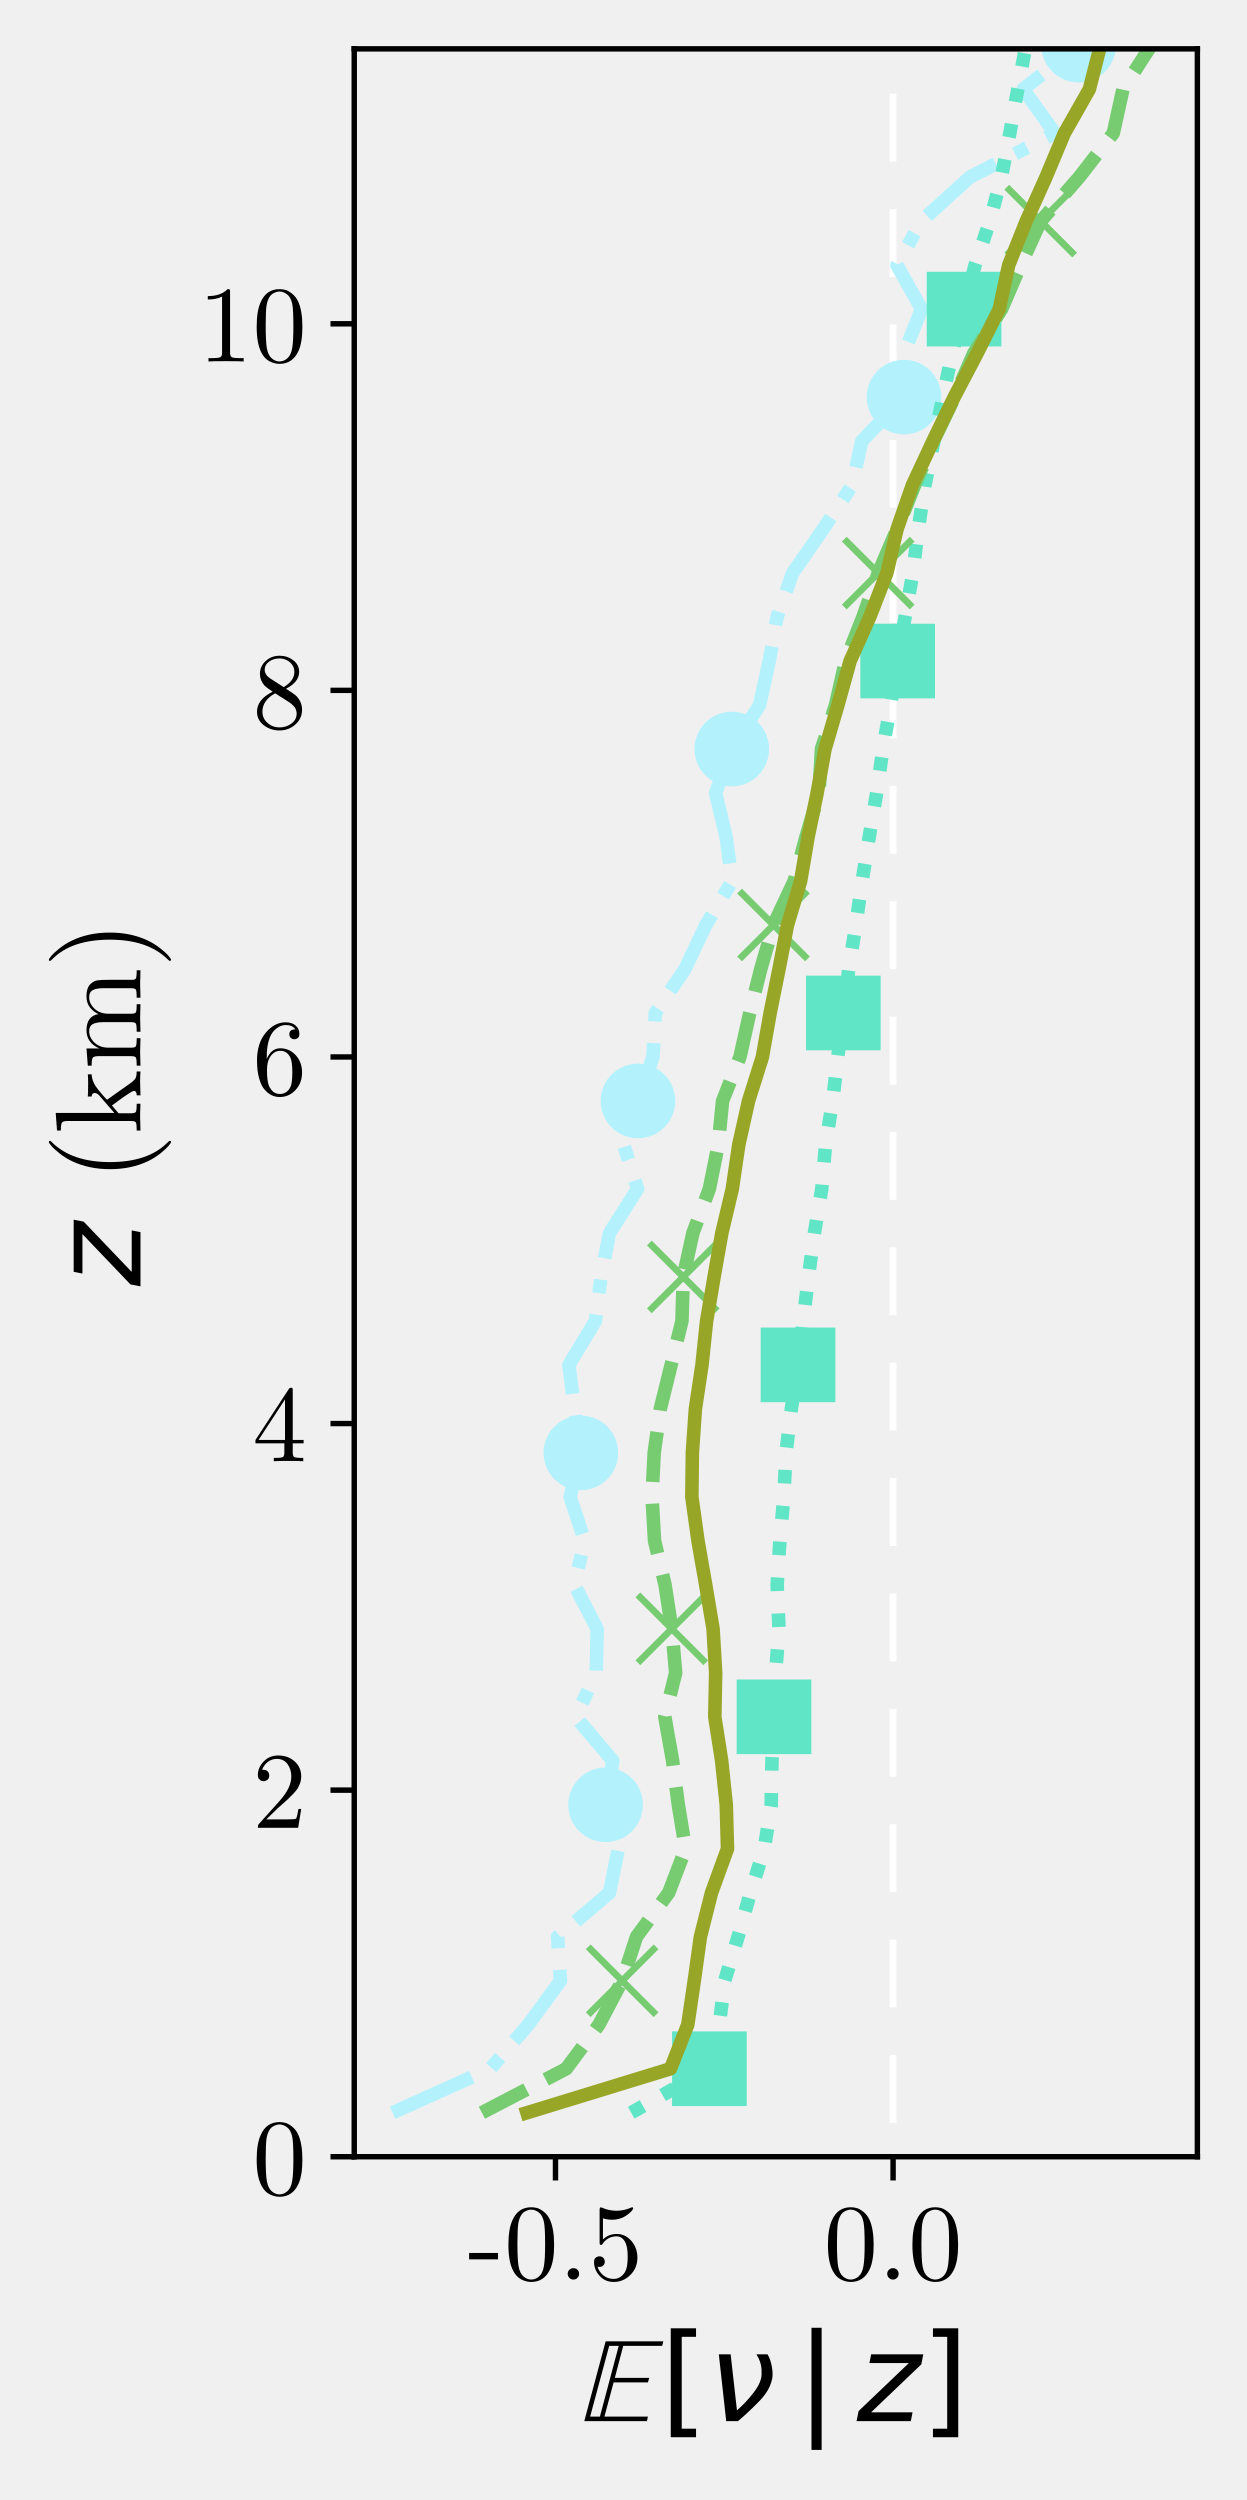
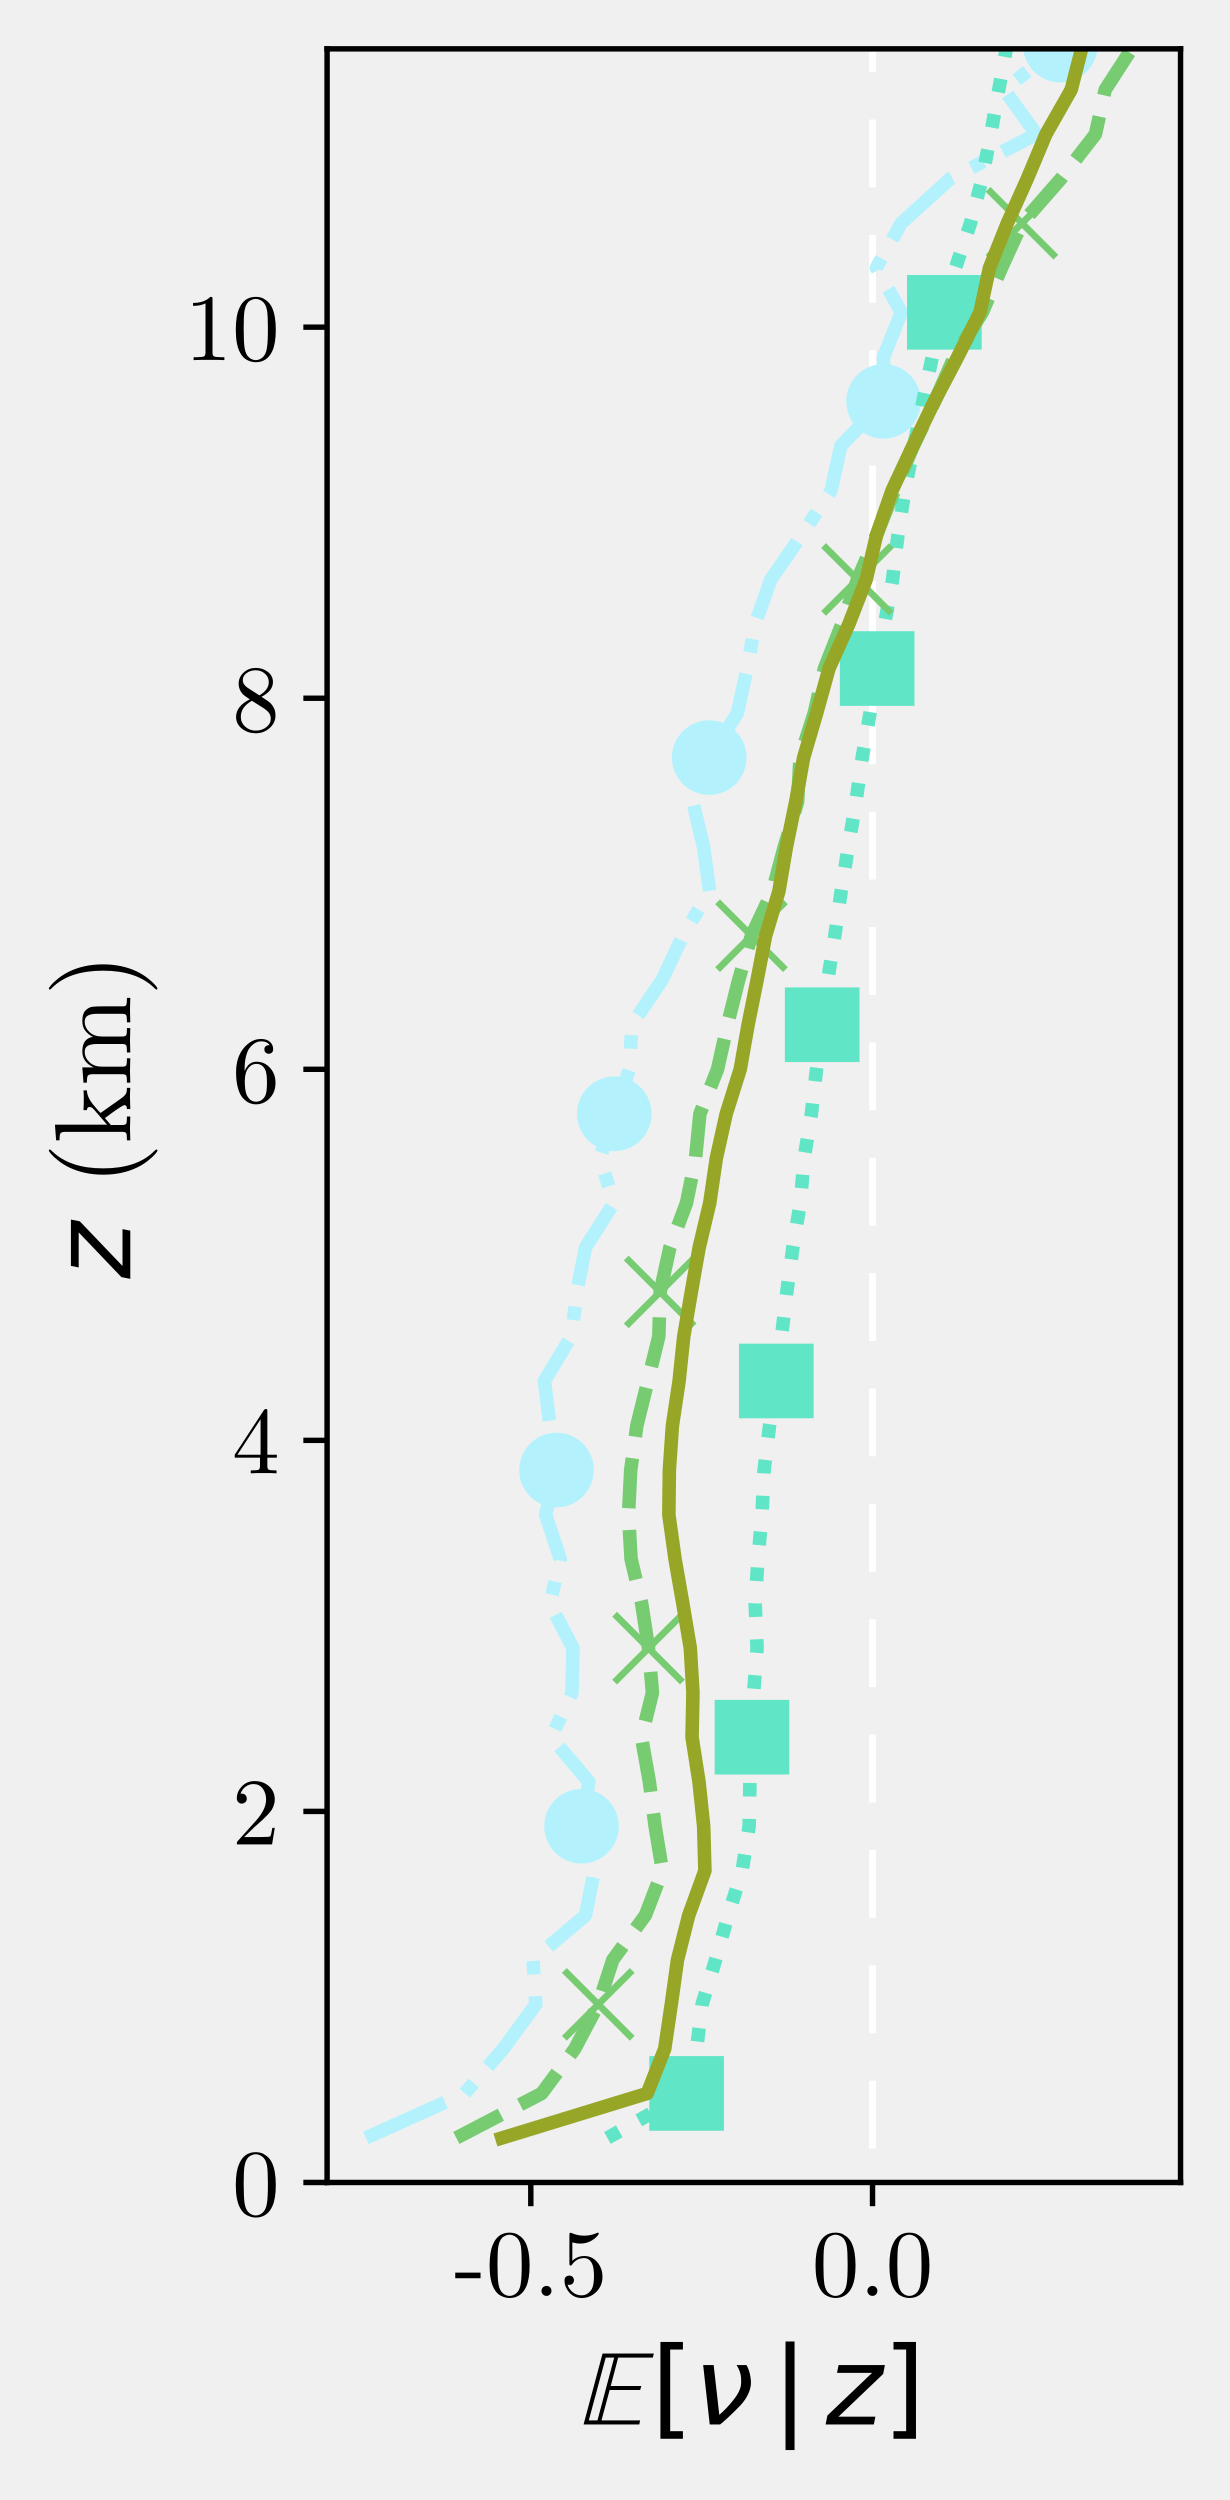
- <svg xmlns="http://www.w3.org/2000/svg" xmlns:xlink="http://www.w3.org/1999/xlink" width="183.646pt" height="368.4pt" viewBox="0 0 183.646 368.4" version="1.1">
+ <svg xmlns="http://www.w3.org/2000/svg" xmlns:xlink="http://www.w3.org/1999/xlink" width="181.164pt" height="368.4pt" viewBox="0 0 181.164 368.4" version="1.1">
  <defs>
    <style type="text/css">*{stroke-linejoin: round; stroke-linecap: butt}</style>
  </defs>
  <g id="figure_1">
    <g id="patch_1">
-       <path d="M 0 368.4  L 183.646 368.4  L 183.646 0  L 0 0  L 0 368.4  z " style="fill: none" />
+       <path d="M 0 368.4  L 181.164 368.4  L 181.164 0  L 0 0  L 0 368.4  z " style="fill: none" />
    </g>
    <g id="axes_1">
      <g id="patch_2">
-         <path d="M 52.2 317.815  L 176.446 317.815  L 176.446 7.2  L 52.2 7.2  L 52.2 317.815  z " style="fill: none" />
+         <path d="M 48.2 321.61  L 173.964 321.61  L 173.964 7.2  L 48.2 7.2  L 48.2 321.61  z " style="fill: none" />
      </g>
      <g id="matplotlib.axis_1">
        <g id="xtick_1">
          <g id="line2d_1">
            <defs>
-               <path id="m2cd555f202" d="M 0 0  L 0 3.5  " style="stroke: #000000; stroke-width: 0.8" />
-             </defs>
-             <g>
-               <use xlink:href="#m2cd555f202" x="81.857" y="317.815" style="stroke: #000000; stroke-width: 0.8" />
+               <path id="me643e64c4d" d="M 0 0  L 0 3.5  " style="stroke: #000000; stroke-width: 0.8" />
+             </defs>
+             <g>
+               <use xlink:href="#me643e64c4d" x="78.219" y="321.61" style="stroke: #000000; stroke-width: 0.8" />
            </g>
          </g>
          <g id="text_1">
-             <g transform="translate(68.9745 335.917) scale(0.16 -0.16)">
+             <g transform="translate(66.94721 338.3248) scale(0.14 -0.14)">
              <defs>
                <path id="CMUSerif-Roman-2d" d="M 63 1191  L 63 1569  L 1766 1569  L 1766 1191  L 63 1191  z " transform="scale(0.015625)" />
                <path id="CMUSerif-Roman-30" d="M 250 2047  Q 250 2988 488 3500  Q 819 4263 1600 4263  Q 1766 4263 1939 4217  Q 2113 4172 2333 4000  Q 2553 3828 2688 3547  Q 2944 3003 2944 2047  Q 2944 1113 2706 603  Q 2359 -141 1594 -141  Q 1306 -141 1014 6  Q 722 153 538 506  Q 250 1034 250 2047  z M 781 2125  Q 781 1159 850 775  Q 928 359 1142 179  Q 1356 0 1594 0  Q 1850 0 2064 192  Q 2278 384 2344 800  Q 2416 1209 2413 2125  Q 2413 3016 2350 3372  Q 2266 3788 2042 3955  Q 1819 4122 1594 4122  Q 1509 4122 1420 4097  Q 1331 4072 1203 4000  Q 1075 3928 976 3750  Q 878 3572 831 3303  Q 781 2956 781 2125  z " transform="scale(0.015625)" />
                <path id="CMUSerif-Roman-2e" d="M 641 103  Q 544 206 544 340  Q 544 475 641 573  Q 738 672 884 672  Q 1025 672 1120 580  Q 1216 488 1216 339  Q 1216 191 1114 95  Q 1013 0 884 0  Q 738 0 641 103  z " transform="scale(0.015625)" />
                <path id="CMUSerif-Roman-35" d="M 319 1031  Q 319 1222 422 1295  Q 525 1369 634 1369  Q 781 1369 867 1276  Q 953 1184 953 1056  Q 953 928 867 836  Q 781 744 634 744  Q 563 744 525 756  Q 609 463 867 250  Q 1125 38 1466 38  Q 1894 38 2150 453  Q 2303 722 2303 1331  Q 2303 1869 2188 2138  Q 2009 2547 1644 2547  Q 1125 2547 819 2100  Q 781 2044 738 2041  Q 675 2041 661 2077  Q 647 2113 647 2209  L 647 4103  Q 647 4256 709 4256  Q 734 4256 788 4238  Q 1191 4059 1638 4056  Q 2097 4056 2509 4244  Q 2541 4263 2559 4263  Q 2622 4263 2625 4191  Q 2625 4166 2573 4092  Q 2522 4019 2412 3923  Q 2303 3828 2162 3737  Q 2022 3647 1817 3586  Q 1613 3525 1388 3525  Q 1119 3525 844 3609  L 844 2363  Q 1175 2688 1656 2688  Q 2169 2688 2522 2275  Q 2875 1863 2875 1288  Q 2875 684 2458 271  Q 2041 -141 1478 -141  Q 966 -141 642 225  Q 319 591 319 1031  z " transform="scale(0.015625)" />
              </defs>
              <use xlink:href="#CMUSerif-Roman-2d" />
              <use xlink:href="#CMUSerif-Roman-30" transform="translate(33.25195 0)" />
              <use xlink:href="#CMUSerif-Roman-2e" transform="translate(83.25195 0)" />
              <use xlink:href="#CMUSerif-Roman-35" transform="translate(111.0352 0)" />
            </g>
          </g>
        </g>
        <g id="xtick_2">
          <g id="line2d_2">
            <g>
-               <use xlink:href="#m2cd555f202" x="131.605" y="317.815" style="stroke: #000000; stroke-width: 0.8" />
+               <use xlink:href="#me643e64c4d" x="128.575" y="321.61" style="stroke: #000000; stroke-width: 0.8" />
            </g>
          </g>
          <g id="text_2">
-             <g transform="translate(121.3821 335.917) scale(0.16 -0.16)">
+             <g transform="translate(119.6302 338.3248) scale(0.14 -0.14)">
              <use xlink:href="#CMUSerif-Roman-30" />
              <use xlink:href="#CMUSerif-Roman-2e" transform="translate(50 0)" />
              <use xlink:href="#CMUSerif-Roman-30" transform="translate(77.7832 0)" />
            </g>
          </g>
        </g>
        <g id="text_3">
-           <g transform="translate(85.7929 356.8795) scale(0.18 -0.18)">
+           <g transform="translate(85.72203 357.3595) scale(0.16 -0.16)">
            <defs>
              <path id="STIXNonUnicode-Italic-e156" d="M 4250 4179  L 4192 3942  L 2150 3942  L 1709 2266  L 3514 2266  L 3443 2029  L 1645 2029  L 1165 237  L 3443 237  L 3392 0  L 109 0  L 1229 4179  L 4250 4179  z M 1914 3942  L 1414 3942  L 416 237  L 928 237  L 1914 3942  z " transform="scale(0.015625)" />
              <path id="DejaVuSans-5b" d="M 550 4863  L 1875 4863  L 1875 4416  L 1125 4416  L 1125 -397  L 1875 -397  L 1875 -844  L 550 -844  L 550 4863  z " transform="scale(0.015625)" />
              <path id="DejaVuSans-Oblique-3bd" d="M 959 0  L 572 3500  L 1191 3500  L 1522 563  Q 1972 950 2391 1488  Q 2706 1891 2788 2241  Q 2825 2406 2809 2719  Q 2794 3091 2544 3500  L 3125 3500  L 3125 3500  Q 3288 3222 3353 2834  Q 3416 2478 3369 2234  Q 3250 1622 2719 1075  Q 2025 363 1572 0  L 959 0  z " transform="scale(0.015625)" />
              <path id="DejaVuSans-7c" d="M 1344 4891  L 1344 -1509  L 813 -1509  L 813 4891  L 1344 4891  z " transform="scale(0.015625)" />
              <path id="DejaVuSans-Oblique-7a" d="M 744 3500  L 3475 3500  L 3372 2975  L 738 459  L 2913 459  L 2822 0  L -19 0  L 84 525  L 2719 3041  L 653 3041  L 744 3500  z " transform="scale(0.015625)" />
              <path id="DejaVuSans-5d" d="M 1947 4863  L 1947 -844  L 622 -844  L 622 -397  L 1369 -397  L 1369 4416  L 622 4416  L 622 4863  L 1947 4863  z " transform="scale(0.015625)" />
            </defs>
            <use xlink:href="#STIXNonUnicode-Italic-e156" transform="translate(0 0.578125)" />
            <use xlink:href="#DejaVuSans-5b" transform="translate(63.89999 0.578125)" />
            <use xlink:href="#DejaVuSans-Oblique-3bd" transform="translate(102.9137 0.578125)" />
            <use xlink:href="#DejaVuSans-7c" transform="translate(175.0087 0.578125)" />
            <use xlink:href="#DejaVuSans-Oblique-7a" transform="translate(224.9358 0.578125)" />
            <use xlink:href="#DejaVuSans-5d" transform="translate(277.426 0.578125)" />
          </g>
        </g>
      </g>
      <g id="matplotlib.axis_2">
        <g id="ytick_1">
          <g id="line2d_3">
            <defs>
-               <path id="m5bbd861d38" d="M 0 0  L -3.5 0  " style="stroke: #000000; stroke-width: 0.8" />
-             </defs>
-             <g>
-               <use xlink:href="#m5bbd861d38" x="52.2" y="317.815" style="stroke: #000000; stroke-width: 0.8" />
+               <path id="mc8877f5653" d="M 0 0  L -3.5 0  " style="stroke: #000000; stroke-width: 0.8" />
+             </defs>
+             <g>
+               <use xlink:href="#mc8877f5653" x="48.2" y="321.61" style="stroke: #000000; stroke-width: 0.8" />
            </g>
          </g>
          <g id="text_4">
-             <g transform="translate(37.2 323.3658) scale(0.16 -0.16)">
+             <g transform="translate(34.2 326.4675) scale(0.14 -0.14)">
              <use xlink:href="#CMUSerif-Roman-30" />
            </g>
          </g>
        </g>
        <g id="ytick_2">
          <g id="line2d_4">
            <g>
-               <use xlink:href="#m5bbd861d38" x="52.2" y="263.795" style="stroke: #000000; stroke-width: 0.8" />
+               <use xlink:href="#mc8877f5653" x="48.2" y="266.93" style="stroke: #000000; stroke-width: 0.8" />
            </g>
          </g>
          <g id="text_5">
-             <g transform="translate(37.2 269.3459) scale(0.16 -0.16)">
+             <g transform="translate(34.2 271.7875) scale(0.14 -0.14)">
              <defs>
                <path id="CMUSerif-Roman-32" d="M 319 0  Q 319 116 330 150  Q 341 184 391 238  L 1619 1606  Q 2291 2363 2291 3022  Q 2291 3450 2067 3756  Q 1844 4063 1434 4063  Q 1153 4063 915 3891  Q 678 3719 569 3413  Q 588 3419 653 3419  Q 813 3419 902 3319  Q 991 3219 991 3084  Q 991 2913 880 2830  Q 769 2747 659 2747  Q 616 2747 558 2756  Q 500 2766 409 2855  Q 319 2944 319 3103  Q 319 3550 658 3906  Q 997 4263 1516 4263  Q 2103 4263 2489 3914  Q 2875 3566 2875 3022  Q 2875 2831 2817 2657  Q 2759 2484 2682 2350  Q 2606 2216 2400 2000  Q 2194 1784 2028 1631  Q 1863 1478 1491 1153  L 813 494  L 1966 494  Q 2528 494 2572 544  Q 2634 634 2713 1113  L 2875 1113  L 2694 0  L 319 0  z " transform="scale(0.015625)" />
              </defs>
              <use xlink:href="#CMUSerif-Roman-32" />
            </g>
          </g>
        </g>
        <g id="ytick_3">
          <g id="line2d_5">
            <g>
-               <use xlink:href="#m5bbd861d38" x="52.2" y="209.775" style="stroke: #000000; stroke-width: 0.8" />
+               <use xlink:href="#mc8877f5653" x="48.2" y="212.25" style="stroke: #000000; stroke-width: 0.8" />
            </g>
          </g>
          <g id="text_6">
-             <g transform="translate(37.2 215.3259) scale(0.16 -0.16)">
+             <g transform="translate(34.2 217.1074) scale(0.14 -0.14)">
              <defs>
                <path id="CMUSerif-Roman-34" d="M 178 1056  L 178 1253  L 2144 4256  Q 2194 4334 2272 4331  Q 2344 4331 2359 4303  Q 2375 4275 2375 4166  L 2375 1253  L 3016 1253  L 3016 1056  L 2375 1056  L 2375 500  Q 2375 316 2451 256  Q 2528 197 2859 197  L 2994 197  L 2994 0  Q 2731 19 2125 19  Q 1522 19 1259 0  L 1259 197  L 1394 197  Q 1725 197 1803 255  Q 1881 313 1881 500  L 1881 1056  L 178 1056  z M 359 1253  L 1919 1253  L 1919 3641  L 359 1253  z " transform="scale(0.015625)" />
              </defs>
              <use xlink:href="#CMUSerif-Roman-34" />
            </g>
          </g>
        </g>
        <g id="ytick_4">
          <g id="line2d_6">
            <g>
-               <use xlink:href="#m5bbd861d38" x="52.2" y="155.755" style="stroke: #000000; stroke-width: 0.8" />
+               <use xlink:href="#mc8877f5653" x="48.2" y="157.57" style="stroke: #000000; stroke-width: 0.8" />
            </g>
          </g>
          <g id="text_7">
-             <g transform="translate(37.2 161.306) scale(0.16 -0.16)">
+             <g transform="translate(34.2 162.4274) scale(0.14 -0.14)">
              <defs>
                <path id="CMUSerif-Roman-36" d="M 269 2022  Q 269 3028 781 3645  Q 1294 4263 1953 4263  Q 2338 4263 2552 4067  Q 2766 3872 2766 3572  Q 2766 3406 2669 3334  Q 2572 3263 2472 3263  Q 2356 3263 2265 3341  Q 2175 3419 2175 3559  Q 2175 3847 2528 3847  Q 2363 4103 1966 4103  Q 1844 4103 1719 4067  Q 1594 4031 1431 3912  Q 1269 3794 1144 3606  Q 1019 3419 931 3066  Q 844 2713 844 2253  L 844 2100  Q 1106 2734 1643 2732  Q 2181 2731 2553 2322  Q 2925 1913 2925 1306  Q 2925 684 2537 271  Q 2150 -141 1606 -141  Q 1363 -141 1142 -39  Q 922 63 717 294  Q 513 525 391 969  Q 269 1413 269 2022  z M 856 1447  Q 856 819 972 519  Q 991 469 1033 400  Q 1075 331 1148 242  Q 1222 153 1344 95  Q 1466 38 1606 38  Q 2034 38 2241 453  Q 2350 684 2350 1313  Q 2350 1953 2234 2188  Q 2038 2584 1638 2584  Q 1369 2584 1183 2400  Q 997 2216 926 1969  Q 856 1722 856 1447  z " transform="scale(0.015625)" />
              </defs>
              <use xlink:href="#CMUSerif-Roman-36" />
            </g>
          </g>
        </g>
        <g id="ytick_5">
          <g id="line2d_7">
            <g>
-               <use xlink:href="#m5bbd861d38" x="52.2" y="101.735" style="stroke: #000000; stroke-width: 0.8" />
+               <use xlink:href="#mc8877f5653" x="48.2" y="102.89" style="stroke: #000000; stroke-width: 0.8" />
            </g>
          </g>
          <g id="text_8">
-             <g transform="translate(37.2 107.2861) scale(0.16 -0.16)">
+             <g transform="translate(34.2 107.7474) scale(0.14 -0.14)">
              <defs>
                <path id="CMUSerif-Roman-38" d="M 269 966  Q 269 1681 1191 2144  Q 794 2413 722 2491  Q 441 2803 441 3194  Q 441 3641 780 3952  Q 1119 4263 1600 4263  Q 2059 4263 2406 3997  Q 2753 3731 2753 3309  Q 2753 2716 1978 2316  Q 2491 1997 2613 1863  Q 2925 1516 2925 1075  Q 2925 563 2531 211  Q 2138 -141 1594 -141  Q 1063 -141 666 168  Q 269 478 269 966  z M 588 966  Q 588 569 886 303  Q 1184 38 1600 38  Q 2003 38 2304 269  Q 2606 500 2606 844  Q 2606 978 2561 1093  Q 2516 1209 2427 1301  Q 2338 1394 2283 1436  Q 2228 1478 2125 1550  L 1338 2047  Q 588 1631 588 966  z M 722 3444  Q 722 3138 1044 2925  L 1838 2413  Q 2472 2784 2472 3309  Q 2472 3650 2212 3876  Q 1953 4103 1594 4103  Q 1241 4103 981 3917  Q 722 3731 722 3444  z " transform="scale(0.015625)" />
              </defs>
              <use xlink:href="#CMUSerif-Roman-38" />
            </g>
          </g>
        </g>
        <g id="ytick_6">
          <g id="line2d_8">
            <g>
-               <use xlink:href="#m5bbd861d38" x="52.2" y="47.715" style="stroke: #000000; stroke-width: 0.8" />
+               <use xlink:href="#mc8877f5653" x="48.2" y="48.21" style="stroke: #000000; stroke-width: 0.8" />
            </g>
          </g>
          <g id="text_9">
-             <g transform="translate(29.2 53.26619) scale(0.16 -0.16)">
+             <g transform="translate(27.2 53.06736) scale(0.14 -0.14)">
              <defs>
                <path id="CMUSerif-Roman-31" d="M 569 3653  L 569 3853  Q 1338 3853 1734 4263  Q 1844 4263 1862 4238  Q 1881 4213 1881 4097  L 1881 506  Q 1881 316 1975 256  Q 2069 197 2478 197  L 2681 197  L 2681 0  Q 2456 19 1643 19  Q 831 19 609 0  L 609 197  L 813 197  Q 1216 197 1312 255  Q 1409 313 1409 506  L 1409 3822  Q 1075 3653 569 3653  z " transform="scale(0.015625)" />
              </defs>
              <use xlink:href="#CMUSerif-Roman-31" />
              <use xlink:href="#CMUSerif-Roman-30" transform="translate(50 0)" />
            </g>
          </g>
        </g>
        <g id="text_10">
-           <g transform="translate(20.7 189.5073) rotate(-90) scale(0.18 -0.18)">
+           <g transform="translate(19.2 188.4051) rotate(-90) scale(0.16 -0.16)">
            <defs>
              <path id="CMUSerif-Roman-20" transform="scale(0.015625)" />
              <path id="CMUSerif-Roman-28" d="M 634 1600  Q 634 2681 1038 3553  Q 1209 3919 1450 4225  Q 1691 4531 1850 4665  Q 2009 4800 2053 4800  Q 2116 4800 2119 4738  Q 2119 4706 2034 4628  Q 1003 3578 1006 1600  Q 1006 -384 2009 -1394  Q 2119 -1503 2119 -1538  Q 2119 -1600 2053 -1600  Q 2009 -1600 1856 -1472  Q 1703 -1344 1465 -1050  Q 1228 -756 1056 -397  Q 634 475 634 1600  z " transform="scale(0.015625)" />
              <path id="CMUSerif-Roman-6b" d="M 178 0  L 178 197  Q 519 197 598 239  Q 678 281 678 488  L 678 3816  Q 678 4053 595 4112  Q 513 4172 178 4172  L 178 4372  L 1100 4441  L 1100 1369  L 2003 2150  Q 2144 2272 2144 2400  Q 2144 2547 1959 2559  L 1959 2759  Q 2228 2741 2675 2741  Q 2938 2741 3122 2759  L 3122 2559  Q 2719 2541 2316 2216  Q 2225 2144 2011 1958  Q 1797 1772 1797 1753  Q 1797 1747 1805 1731  Q 1813 1716 1825 1703  Q 1838 1691 1838 1684  L 2650 538  Q 2816 306 2937 251  Q 3059 197 3272 197  L 3272 0  Q 2997 19 2713 19  Q 2559 19 2022 0  L 2022 197  Q 2253 197 2253 347  Q 2253 450 1734 1166  Q 1697 1216 1613 1325  Q 1534 1441 1491 1497  L 1081 1147  L 1081 488  Q 1081 281 1161 239  Q 1241 197 1581 197  L 1581 0  Q 1197 19 878 19  Q 813 19 178 0  z " transform="scale(0.015625)" />
              <path id="CMUSerif-Roman-6d" d="M 206 0  L 206 197  Q 547 197 625 239  Q 703 281 703 488  L 703 2203  Q 703 2441 620 2500  Q 538 2559 206 2559  L 206 2759  L 1106 2828  L 1106 2156  Q 1406 2828 2053 2828  Q 2803 2828 2906 2203  Q 3016 2447 3245 2637  Q 3475 2828 3834 2828  Q 4316 2828 4506 2591  Q 4647 2431 4675 2253  Q 4703 2075 4703 1613  L 4703 391  Q 4709 256 4812 226  Q 4916 197 5203 197  L 5203 0  Q 4550 19 4488 19  Q 4438 19 3763 0  L 3763 197  Q 4103 197 4183 239  Q 4263 281 4263 488  L 4263 1978  Q 4263 2303 4163 2495  Q 4063 2688 3788 2688  Q 3456 2688 3190 2409  Q 2925 2131 2925 1663  L 2925 488  Q 2925 281 3004 239  Q 3084 197 3425 197  L 3425 0  Q 2772 19 2706 19  Q 2656 19 1984 0  L 1984 197  Q 2325 197 2404 239  Q 2484 281 2484 488  L 2484 1978  Q 2484 2303 2384 2495  Q 2284 2688 2009 2688  Q 1678 2688 1412 2409  Q 1147 2131 1147 1663  L 1147 488  Q 1147 281 1226 239  Q 1306 197 1644 197  L 1644 0  Q 991 19 928 19  Q 878 19 206 0  z " transform="scale(0.015625)" />
              <path id="CMUSerif-Roman-29" d="M 366 -1538  Q 366 -1506 447 -1428  Q 1478 -378 1478 1600  Q 1478 3584 488 4588  Q 366 4703 366 4738  Q 366 4800 428 4800  Q 472 4800 626 4672  Q 781 4544 1017 4250  Q 1253 3956 1428 3597  Q 1850 2725 1850 1600  Q 1850 519 1447 -353  Q 1275 -719 1034 -1025  Q 794 -1331 634 -1465  Q 475 -1600 428 -1600  Q 366 -1600 366 -1538  z " transform="scale(0.015625)" />
            </defs>
            <use xlink:href="#DejaVuSans-Oblique-7a" />
            <use xlink:href="#CMUSerif-Roman-20" transform="translate(52.49023 0)" />
            <use xlink:href="#CMUSerif-Roman-28" transform="translate(85.74219 0)" />
            <use xlink:href="#CMUSerif-Roman-6b" transform="translate(124.5117 0)" />
            <use xlink:href="#CMUSerif-Roman-6d" transform="translate(177.1973 0)" />
            <use xlink:href="#CMUSerif-Roman-29" transform="translate(260.4492 0)" />
          </g>
        </g>
      </g>
      <g id="line2d_9">
-         <path d="M 131.605 317.815  L 131.605 7.2  " clip-path="url(#p178108ac30)" style="fill: none; stroke-dasharray: 10,7; stroke-dashoffset: 12; stroke: #ffffff" />
+         <path d="M 128.575 321.61  L 128.575 7.2  " clip-path="url(#p1613f497c7)" style="fill: none; stroke-dasharray: 10,7; stroke-dashoffset: 12; stroke: #ffffff" />
      </g>
      <g id="line2d_10">
-         <path d="M 57.848 311.332  L 72.246 304.85  L 77.838 298.367  L 82.591 291.885  L 82.174 285.403  L 89.813 278.92  L 91.117 272.438  L 89.241 265.955  L 90.304 259.473  L 84.828 252.991  L 87.853 246.508  L 88 240.026  L 84.634 233.543  L 86.147 227.061  L 84.014 220.579  L 85.597 214.096  L 84.649 207.614  L 83.832 201.131  L 87.743 194.649  L 88.568 188.167  L 89.823 181.684  L 93.955 175.202  L 91.913 168.72  L 94.008 162.237  L 96.218 155.755  L 96.564 149.272  L 100.937 142.79  L 104.014 136.308  L 107.891 129.825  L 106.994 123.343  L 105.452 116.86  L 107.835 110.378  L 111.932 103.896  L 113.352 97.413  L 114.511 90.931  L 116.799 84.448  L 121.3 77.966  L 125.581 71.484  L 126.988 65.001  L 133.211 58.519  L 133.221 52.037  L 135.8 45.554  L 132.169 39.072  L 135.772 32.589  L 142.914 26.107  L 155.447 19.625  L 150.782 13.142  L 158.949 6.66  L 165.108 0.177  " clip-path="url(#p178108ac30)" style="fill: none; stroke-dasharray: 12.8,3.2,2,3.2; stroke-dashoffset: 0; stroke: #b3f2fd; stroke-width: 2" />
+         <path d="M 53.917 315.049  L 68.491 308.487  L 74.151 301.925  L 78.962 295.364  L 78.54 288.802  L 86.273 282.241  L 87.592 275.679  L 85.694 269.117  L 86.77 262.556  L 81.226 255.994  L 84.289 249.433  L 84.437 242.871  L 81.031 236.309  L 82.562 229.748  L 80.403 223.186  L 82.005 216.624  L 81.045 210.063  L 80.219 203.501  L 84.177 196.94  L 85.012 190.378  L 86.283 183.816  L 90.466 177.255  L 88.399 170.693  L 90.519 164.132  L 92.756 157.57  L 93.106 151.008  L 97.533 144.447  L 100.647 137.885  L 104.572 131.324  L 103.664 124.762  L 102.103 118.2  L 104.515 111.639  L 108.662 105.077  L 110.099 98.516  L 111.273 91.954  L 113.588 85.392  L 118.145 78.831  L 122.478 72.269  L 123.902 65.708  L 130.201 59.146  L 130.211 52.584  L 132.821 46.023  L 129.146 39.461  L 132.793 32.9  L 140.022 26.338  L 152.708 19.776  L 147.986 13.215  L 156.253 6.653  L 162.488 0.092  " clip-path="url(#p1613f497c7)" style="fill: none; stroke-dasharray: 12.8,3.2,2,3.2; stroke-dashoffset: 0; stroke: #b3f2fd; stroke-width: 2" />
        <defs>
-           <path id="m94e660eec2" d="M 0 5  C 1.326 5 2.598 4.473 3.536 3.536  C 4.473 2.598 5 1.326 5 0  C 5 -1.326 4.473 -2.598 3.536 -3.536  C 2.598 -4.473 1.326 -5 0 -5  C -1.326 -5 -2.598 -4.473 -3.536 -3.536  C -4.473 -2.598 -5 -1.326 -5 0  C -5 1.326 -4.473 2.598 -3.536 3.536  C -2.598 4.473 -1.326 5 0 5  z " style="stroke: #b3f2fd" />
+           <path id="m60a5fcfb3b" d="M 0 5  C 1.326 5 2.598 4.473 3.536 3.536  C 4.473 2.598 5 1.326 5 0  C 5 -1.326 4.473 -2.598 3.536 -3.536  C 2.598 -4.473 1.326 -5 0 -5  C -1.326 -5 -2.598 -4.473 -3.536 -3.536  C -4.473 -2.598 -5 -1.326 -5 0  C -5 1.326 -4.473 2.598 -3.536 3.536  C -2.598 4.473 -1.326 5 0 5  z " style="stroke: #b3f2fd" />
        </defs>
-         <g clip-path="url(#p178108ac30)">
-           <use xlink:href="#m94e660eec2" x="89.241" y="265.955" style="fill: #b3f2fd; stroke: #b3f2fd" />
-           <use xlink:href="#m94e660eec2" x="85.597" y="214.096" style="fill: #b3f2fd; stroke: #b3f2fd" />
-           <use xlink:href="#m94e660eec2" x="94.008" y="162.237" style="fill: #b3f2fd; stroke: #b3f2fd" />
-           <use xlink:href="#m94e660eec2" x="107.835" y="110.378" style="fill: #b3f2fd; stroke: #b3f2fd" />
-           <use xlink:href="#m94e660eec2" x="133.211" y="58.519" style="fill: #b3f2fd; stroke: #b3f2fd" />
-           <use xlink:href="#m94e660eec2" x="158.949" y="6.66" style="fill: #b3f2fd; stroke: #b3f2fd" />
+         <g clip-path="url(#p1613f497c7)">
+           <use xlink:href="#m60a5fcfb3b" x="85.694" y="269.117" style="fill: #b3f2fd; stroke: #b3f2fd" />
+           <use xlink:href="#m60a5fcfb3b" x="82.005" y="216.624" style="fill: #b3f2fd; stroke: #b3f2fd" />
+           <use xlink:href="#m60a5fcfb3b" x="90.519" y="164.132" style="fill: #b3f2fd; stroke: #b3f2fd" />
+           <use xlink:href="#m60a5fcfb3b" x="104.515" y="111.639" style="fill: #b3f2fd; stroke: #b3f2fd" />
+           <use xlink:href="#m60a5fcfb3b" x="130.201" y="59.146" style="fill: #b3f2fd; stroke: #b3f2fd" />
+           <use xlink:href="#m60a5fcfb3b" x="156.253" y="6.653" style="fill: #b3f2fd; stroke: #b3f2fd" />
        </g>
      </g>
      <g id="line2d_11">
-         <path d="M 93.012 311.332  L 104.539 304.85  L 105.994 298.367  L 106.789 291.885  L 108.76 285.403  L 110.581 278.92  L 112.621 272.438  L 113.642 265.955  L 113.756 259.473  L 114.056 252.991  L 114.296 246.508  L 114.798 240.026  L 114.522 233.543  L 114.925 227.061  L 115.513 220.579  L 115.819 214.096  L 116.615 207.614  L 117.595 201.131  L 118.357 194.649  L 119.126 188.167  L 120.013 181.684  L 121.094 175.202  L 121.646 168.72  L 122.701 162.237  L 123.454 155.755  L 124.272 149.272  L 125.074 142.79  L 126.117 136.308  L 127.04 129.825  L 128.087 123.343  L 129.181 116.86  L 130.101 110.378  L 131.24 103.896  L 132.279 97.413  L 133.368 90.931  L 134.523 84.448  L 135.31 77.966  L 136.307 71.484  L 137.615 65.001  L 138.943 58.519  L 140.306 52.037  L 142.063 45.554  L 143.687 39.072  L 145.864 32.589  L 147.568 26.107  L 148.812 19.625  L 149.982 13.142  L 151.185 6.66  L 152.836 0.177  " clip-path="url(#p178108ac30)" style="fill: none; stroke-dasharray: 2,3.3; stroke-dashoffset: 0; stroke: #60e5c6; stroke-width: 2" />
+         <path d="M 89.511 315.049  L 101.179 308.487  L 102.652 301.925  L 103.456 295.364  L 105.451 288.802  L 107.294 282.241  L 109.359 275.679  L 110.393 269.117  L 110.509 262.556  L 110.812 255.994  L 111.055 249.433  L 111.563 242.871  L 111.283 236.309  L 111.692 229.748  L 112.287 223.186  L 112.597 216.624  L 113.402 210.063  L 114.394 203.501  L 115.166 196.94  L 115.943 190.378  L 116.842 183.816  L 117.935 177.255  L 118.495 170.693  L 119.563 164.132  L 120.325 157.57  L 121.153 151.008  L 121.964 144.447  L 123.02 137.885  L 123.954 131.324  L 125.015 124.762  L 126.122 118.2  L 127.053 111.639  L 128.206 105.077  L 129.257 98.516  L 130.36 91.954  L 131.529 85.392  L 132.325 78.831  L 133.334 72.269  L 134.659 65.708  L 136.003 59.146  L 137.383 52.584  L 139.161 46.023  L 140.805 39.461  L 143.008 32.9  L 144.733 26.338  L 145.993 19.776  L 147.177 13.215  L 148.395 6.653  L 150.066 0.092  " clip-path="url(#p1613f497c7)" style="fill: none; stroke-dasharray: 2,3.3; stroke-dashoffset: 0; stroke: #60e5c6; stroke-width: 2" />
        <defs>
-           <path id="m4f61df108b" d="M -5 5  L 5 5  L 5 -5  L -5 -5  z " style="stroke: #60e5c6; stroke-linejoin: miter" />
+           <path id="m81e0ddb11d" d="M -5 5  L 5 5  L 5 -5  L -5 -5  z " style="stroke: #60e5c6; stroke-linejoin: miter" />
        </defs>
-         <g clip-path="url(#p178108ac30)">
-           <use xlink:href="#m4f61df108b" x="104.539" y="304.85" style="fill: #60e5c6; stroke: #60e5c6; stroke-linejoin: miter" />
-           <use xlink:href="#m4f61df108b" x="114.056" y="252.991" style="fill: #60e5c6; stroke: #60e5c6; stroke-linejoin: miter" />
-           <use xlink:href="#m4f61df108b" x="117.595" y="201.131" style="fill: #60e5c6; stroke: #60e5c6; stroke-linejoin: miter" />
-           <use xlink:href="#m4f61df108b" x="124.272" y="149.272" style="fill: #60e5c6; stroke: #60e5c6; stroke-linejoin: miter" />
-           <use xlink:href="#m4f61df108b" x="132.279" y="97.413" style="fill: #60e5c6; stroke: #60e5c6; stroke-linejoin: miter" />
-           <use xlink:href="#m4f61df108b" x="142.063" y="45.554" style="fill: #60e5c6; stroke: #60e5c6; stroke-linejoin: miter" />
+         <g clip-path="url(#p1613f497c7)">
+           <use xlink:href="#m81e0ddb11d" x="101.179" y="308.487" style="fill: #60e5c6; stroke: #60e5c6; stroke-linejoin: miter" />
+           <use xlink:href="#m81e0ddb11d" x="110.812" y="255.994" style="fill: #60e5c6; stroke: #60e5c6; stroke-linejoin: miter" />
+           <use xlink:href="#m81e0ddb11d" x="114.394" y="203.501" style="fill: #60e5c6; stroke: #60e5c6; stroke-linejoin: miter" />
+           <use xlink:href="#m81e0ddb11d" x="121.153" y="151.008" style="fill: #60e5c6; stroke: #60e5c6; stroke-linejoin: miter" />
+           <use xlink:href="#m81e0ddb11d" x="129.257" y="98.516" style="fill: #60e5c6; stroke: #60e5c6; stroke-linejoin: miter" />
+           <use xlink:href="#m81e0ddb11d" x="139.161" y="46.023" style="fill: #60e5c6; stroke: #60e5c6; stroke-linejoin: miter" />
        </g>
      </g>
      <g id="line2d_12">
-         <path d="M 71.013 311.332  L 83.438 304.85  L 88.252 298.367  L 91.678 291.885  L 93.798 285.403  L 98.535 278.92  L 101.024 272.438  L 99.956 265.955  L 99.116 259.473  L 97.966 252.991  L 99.568 246.508  L 98.995 240.026  L 98.002 233.543  L 96.455 227.061  L 96.08 220.579  L 96.401 214.096  L 97.299 207.614  L 98.9 201.131  L 100.493 194.649  L 100.687 188.167  L 102.108 181.684  L 104.53 175.202  L 105.836 168.72  L 106.475 162.237  L 109.042 155.755  L 110.484 149.272  L 112.109 142.79  L 113.981 136.308  L 117.031 129.825  L 118.764 123.343  L 120.691 116.86  L 121.044 110.378  L 123.117 103.896  L 124.593 97.413  L 127.152 90.931  L 129.416 84.448  L 132.192 77.966  L 134.792 71.484  L 137.554 65.001  L 140.658 58.519  L 143.502 52.037  L 147.597 45.554  L 150.39 39.072  L 153.356 32.589  L 159.031 26.107  L 164.054 19.625  L 165.481 13.142  L 169.664 6.66  L 170.798 0.177  " clip-path="url(#p178108ac30)" style="fill: none; stroke-dasharray: 7.4,3.2; stroke-dashoffset: 0; stroke: #77cc72; stroke-width: 2" />
+         <path d="M 67.243 315.049  L 79.82 308.487  L 84.693 301.925  L 88.16 295.364  L 90.306 288.802  L 95.102 282.241  L 97.621 275.679  L 96.54 269.117  L 95.69 262.556  L 94.525 255.994  L 96.146 249.433  L 95.567 242.871  L 94.561 236.309  L 92.996 229.748  L 92.616 223.186  L 92.941 216.624  L 93.85 210.063  L 95.47 203.501  L 97.083 196.94  L 97.28 190.378  L 98.718 183.816  L 101.169 177.255  L 102.491 170.693  L 103.138 164.132  L 105.736 157.57  L 107.197 151.008  L 108.841 144.447  L 110.736 137.885  L 113.823 131.324  L 115.577 124.762  L 117.528 118.2  L 117.886 111.639  L 119.984 105.077  L 121.478 98.516  L 124.068 91.954  L 126.36 85.392  L 129.169 78.831  L 131.801 72.269  L 134.597 65.708  L 137.739 59.146  L 140.618 52.584  L 144.762 46.023  L 147.59 39.461  L 150.592 32.9  L 156.336 26.338  L 161.421 19.776  L 162.865 13.215  L 167.1 6.653  L 168.248 0.092  " clip-path="url(#p1613f497c7)" style="fill: none; stroke-dasharray: 7.4,3.2; stroke-dashoffset: 0; stroke: #77cc72; stroke-width: 2" />
        <defs>
-           <path id="m9d90514ed2" d="M -5 5  L 5 -5  M -5 -5  L 5 5  " style="stroke: #77cc72" />
+           <path id="m1a3c2923ff" d="M -5 5  L 5 -5  M -5 -5  L 5 5  " style="stroke: #77cc72" />
        </defs>
-         <g clip-path="url(#p178108ac30)">
-           <use xlink:href="#m9d90514ed2" x="91.678" y="291.885" style="fill: #77cc72; stroke: #77cc72" />
-           <use xlink:href="#m9d90514ed2" x="98.995" y="240.026" style="fill: #77cc72; stroke: #77cc72" />
-           <use xlink:href="#m9d90514ed2" x="100.687" y="188.167" style="fill: #77cc72; stroke: #77cc72" />
-           <use xlink:href="#m9d90514ed2" x="113.981" y="136.308" style="fill: #77cc72; stroke: #77cc72" />
-           <use xlink:href="#m9d90514ed2" x="129.416" y="84.448" style="fill: #77cc72; stroke: #77cc72" />
-           <use xlink:href="#m9d90514ed2" x="153.356" y="32.589" style="fill: #77cc72; stroke: #77cc72" />
+         <g clip-path="url(#p1613f497c7)">
+           <use xlink:href="#m1a3c2923ff" x="88.16" y="295.364" style="fill: #77cc72; stroke: #77cc72" />
+           <use xlink:href="#m1a3c2923ff" x="95.567" y="242.871" style="fill: #77cc72; stroke: #77cc72" />
+           <use xlink:href="#m1a3c2923ff" x="97.28" y="190.378" style="fill: #77cc72; stroke: #77cc72" />
+           <use xlink:href="#m1a3c2923ff" x="110.736" y="137.885" style="fill: #77cc72; stroke: #77cc72" />
+           <use xlink:href="#m1a3c2923ff" x="126.36" y="85.392" style="fill: #77cc72; stroke: #77cc72" />
+           <use xlink:href="#m1a3c2923ff" x="150.592" y="32.9" style="fill: #77cc72; stroke: #77cc72" />
        </g>
      </g>
      <g id="line2d_13">
-         <path d="M 77.655 311.332  L 98.802 304.85  L 101.351 298.367  L 102.308 291.885  L 103.212 285.403  L 104.848 278.92  L 107.203 272.438  L 107.023 265.955  L 106.342 259.473  L 105.331 252.991  L 105.46 246.508  L 105.078 240.026  L 103.992 233.543  L 102.855 227.061  L 101.952 220.579  L 102.028 214.096  L 102.473 207.614  L 103.446 201.131  L 104.125 194.649  L 105.226 188.167  L 106.371 181.684  L 107.911 175.202  L 108.861 168.72  L 110.305 162.237  L 112.346 155.755  L 113.49 149.272  L 114.797 142.79  L 116.044 136.308  L 117.981 129.825  L 119.079 123.343  L 120.413 116.86  L 121.576 110.378  L 123.479 103.896  L 125.27 97.413  L 128.17 90.931  L 130.684 84.448  L 132.195 77.966  L 134.449 71.484  L 137.476 65.001  L 140.606 58.519  L 144.008 52.037  L 147.245 45.554  L 148.638 39.072  L 151.225 32.589  L 154.136 26.107  L 156.851 19.625  L 160.531 13.142  L 162.183 6.66  L 164.013 0.177  " clip-path="url(#p178108ac30)" style="fill: none; stroke: #98a627; stroke-width: 2; stroke-linecap: square" />
+         <path d="M 73.966 315.049  L 95.371 308.487  L 97.951 301.925  L 98.92 295.364  L 99.835 288.802  L 101.491 282.241  L 103.875 275.679  L 103.693 269.117  L 103.004 262.556  L 101.98 255.994  L 102.111 249.433  L 101.724 242.871  L 100.625 236.309  L 99.474 229.748  L 98.56 223.186  L 98.637 216.624  L 99.087 210.063  L 100.073 203.501  L 100.759 196.94  L 101.874 190.378  L 103.033 183.816  L 104.592 177.255  L 105.554 170.693  L 107.015 164.132  L 109.081 157.57  L 110.239 151.008  L 111.561 144.447  L 112.824 137.885  L 114.784 131.324  L 115.896 124.762  L 117.246 118.2  L 118.424 111.639  L 120.35 105.077  L 122.163 98.516  L 125.098 91.954  L 127.643 85.392  L 129.173 78.831  L 131.454 72.269  L 134.518 65.708  L 137.687 59.146  L 141.13 52.584  L 144.406 46.023  L 145.816 39.461  L 148.435 32.9  L 151.382 26.338  L 154.13 19.776  L 157.855 13.215  L 159.527 6.653  L 161.379 0.092  " clip-path="url(#p1613f497c7)" style="fill: none; stroke: #98a627; stroke-width: 2; stroke-linecap: square" />
      </g>
      <g id="patch_3">
-         <path d="M 52.2 317.815  L 52.2 7.2  " style="fill: none; stroke: #000000; stroke-width: 0.8; stroke-linejoin: miter; stroke-linecap: square" />
+         <path d="M 48.2 321.61  L 48.2 7.2  " style="fill: none; stroke: #000000; stroke-width: 0.8; stroke-linejoin: miter; stroke-linecap: square" />
      </g>
      <g id="patch_4">
-         <path d="M 176.446 317.815  L 176.446 7.2  " style="fill: none; stroke: #000000; stroke-width: 0.8; stroke-linejoin: miter; stroke-linecap: square" />
+         <path d="M 173.964 321.61  L 173.964 7.2  " style="fill: none; stroke: #000000; stroke-width: 0.8; stroke-linejoin: miter; stroke-linecap: square" />
      </g>
      <g id="patch_5">
-         <path d="M 52.2 317.815  L 176.446 317.815  " style="fill: none; stroke: #000000; stroke-width: 0.8; stroke-linejoin: miter; stroke-linecap: square" />
+         <path d="M 48.2 321.61  L 173.964 321.61  " style="fill: none; stroke: #000000; stroke-width: 0.8; stroke-linejoin: miter; stroke-linecap: square" />
      </g>
      <g id="patch_6">
-         <path d="M 52.2 7.2  L 176.446 7.2  " style="fill: none; stroke: #000000; stroke-width: 0.8; stroke-linejoin: miter; stroke-linecap: square" />
+         <path d="M 48.2 7.2  L 173.964 7.2  " style="fill: none; stroke: #000000; stroke-width: 0.8; stroke-linejoin: miter; stroke-linecap: square" />
      </g>
    </g>
  </g>
  <defs>
-     <clipPath id="p178108ac30">
-       <rect x="52.2" y="7.2" width="124.246" height="310.615" />
+     <clipPath id="p1613f497c7">
+       <rect x="48.2" y="7.2" width="125.764" height="314.41" />
    </clipPath>
  </defs>
</svg>
